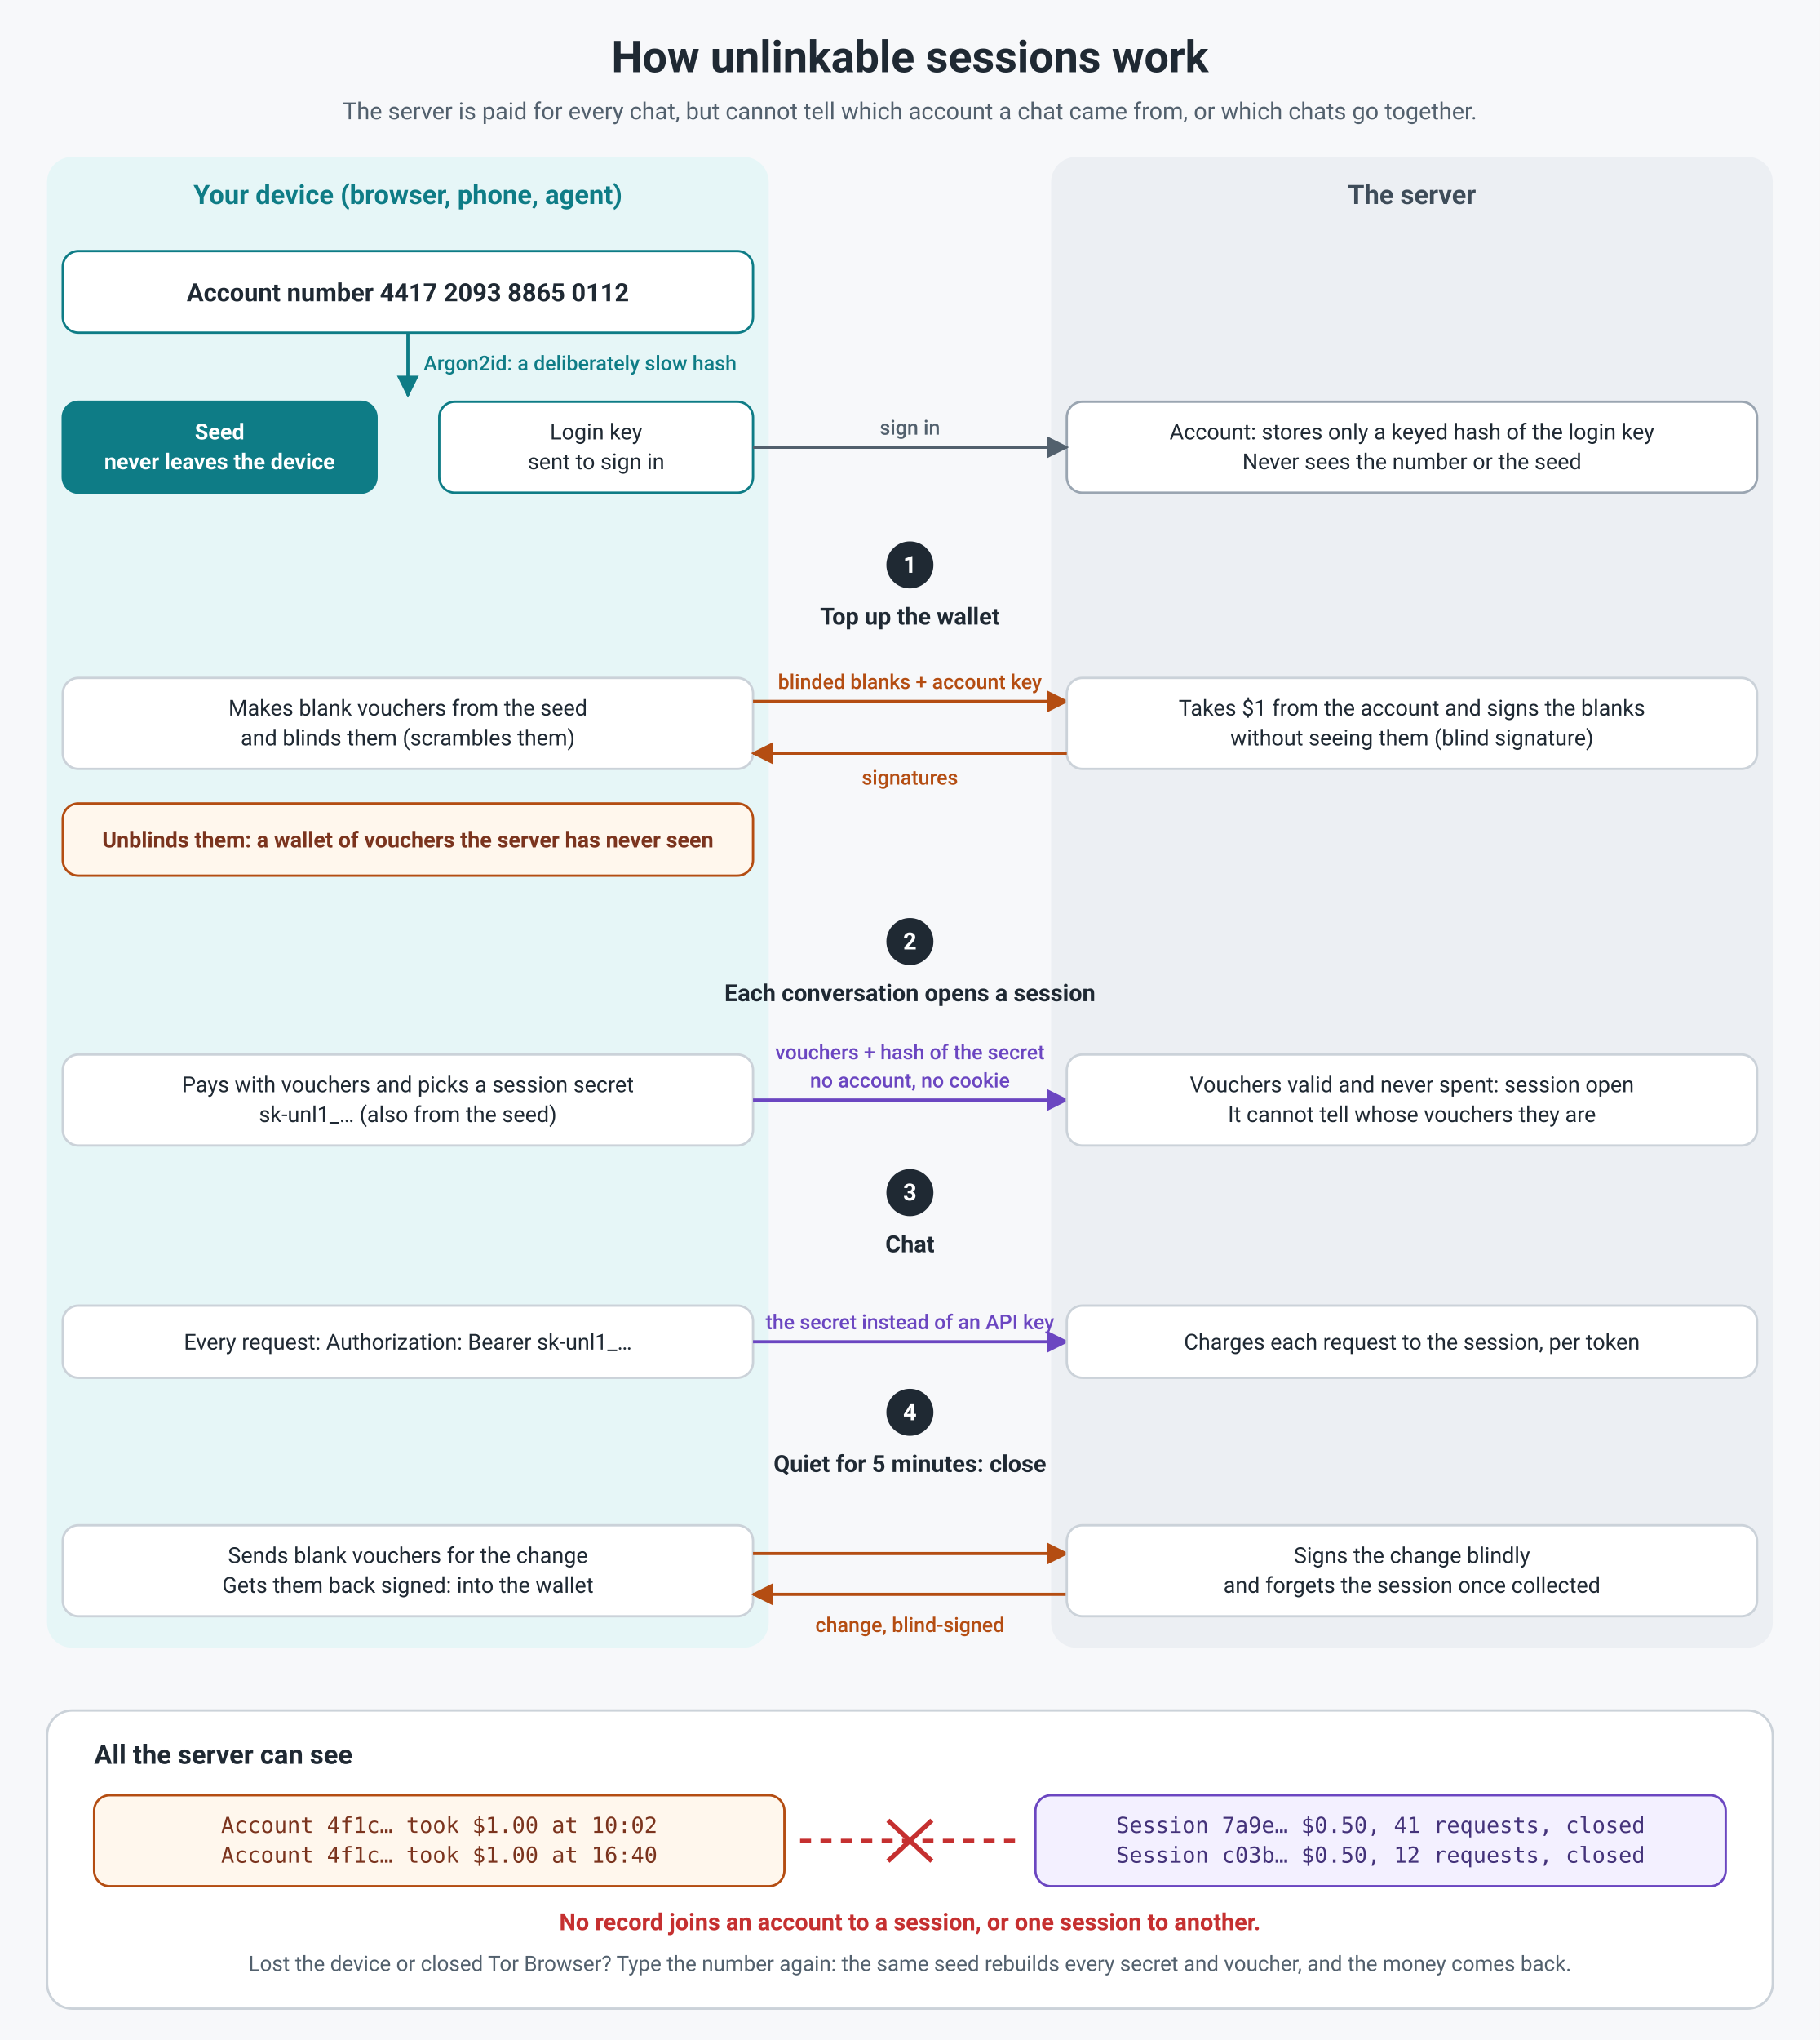
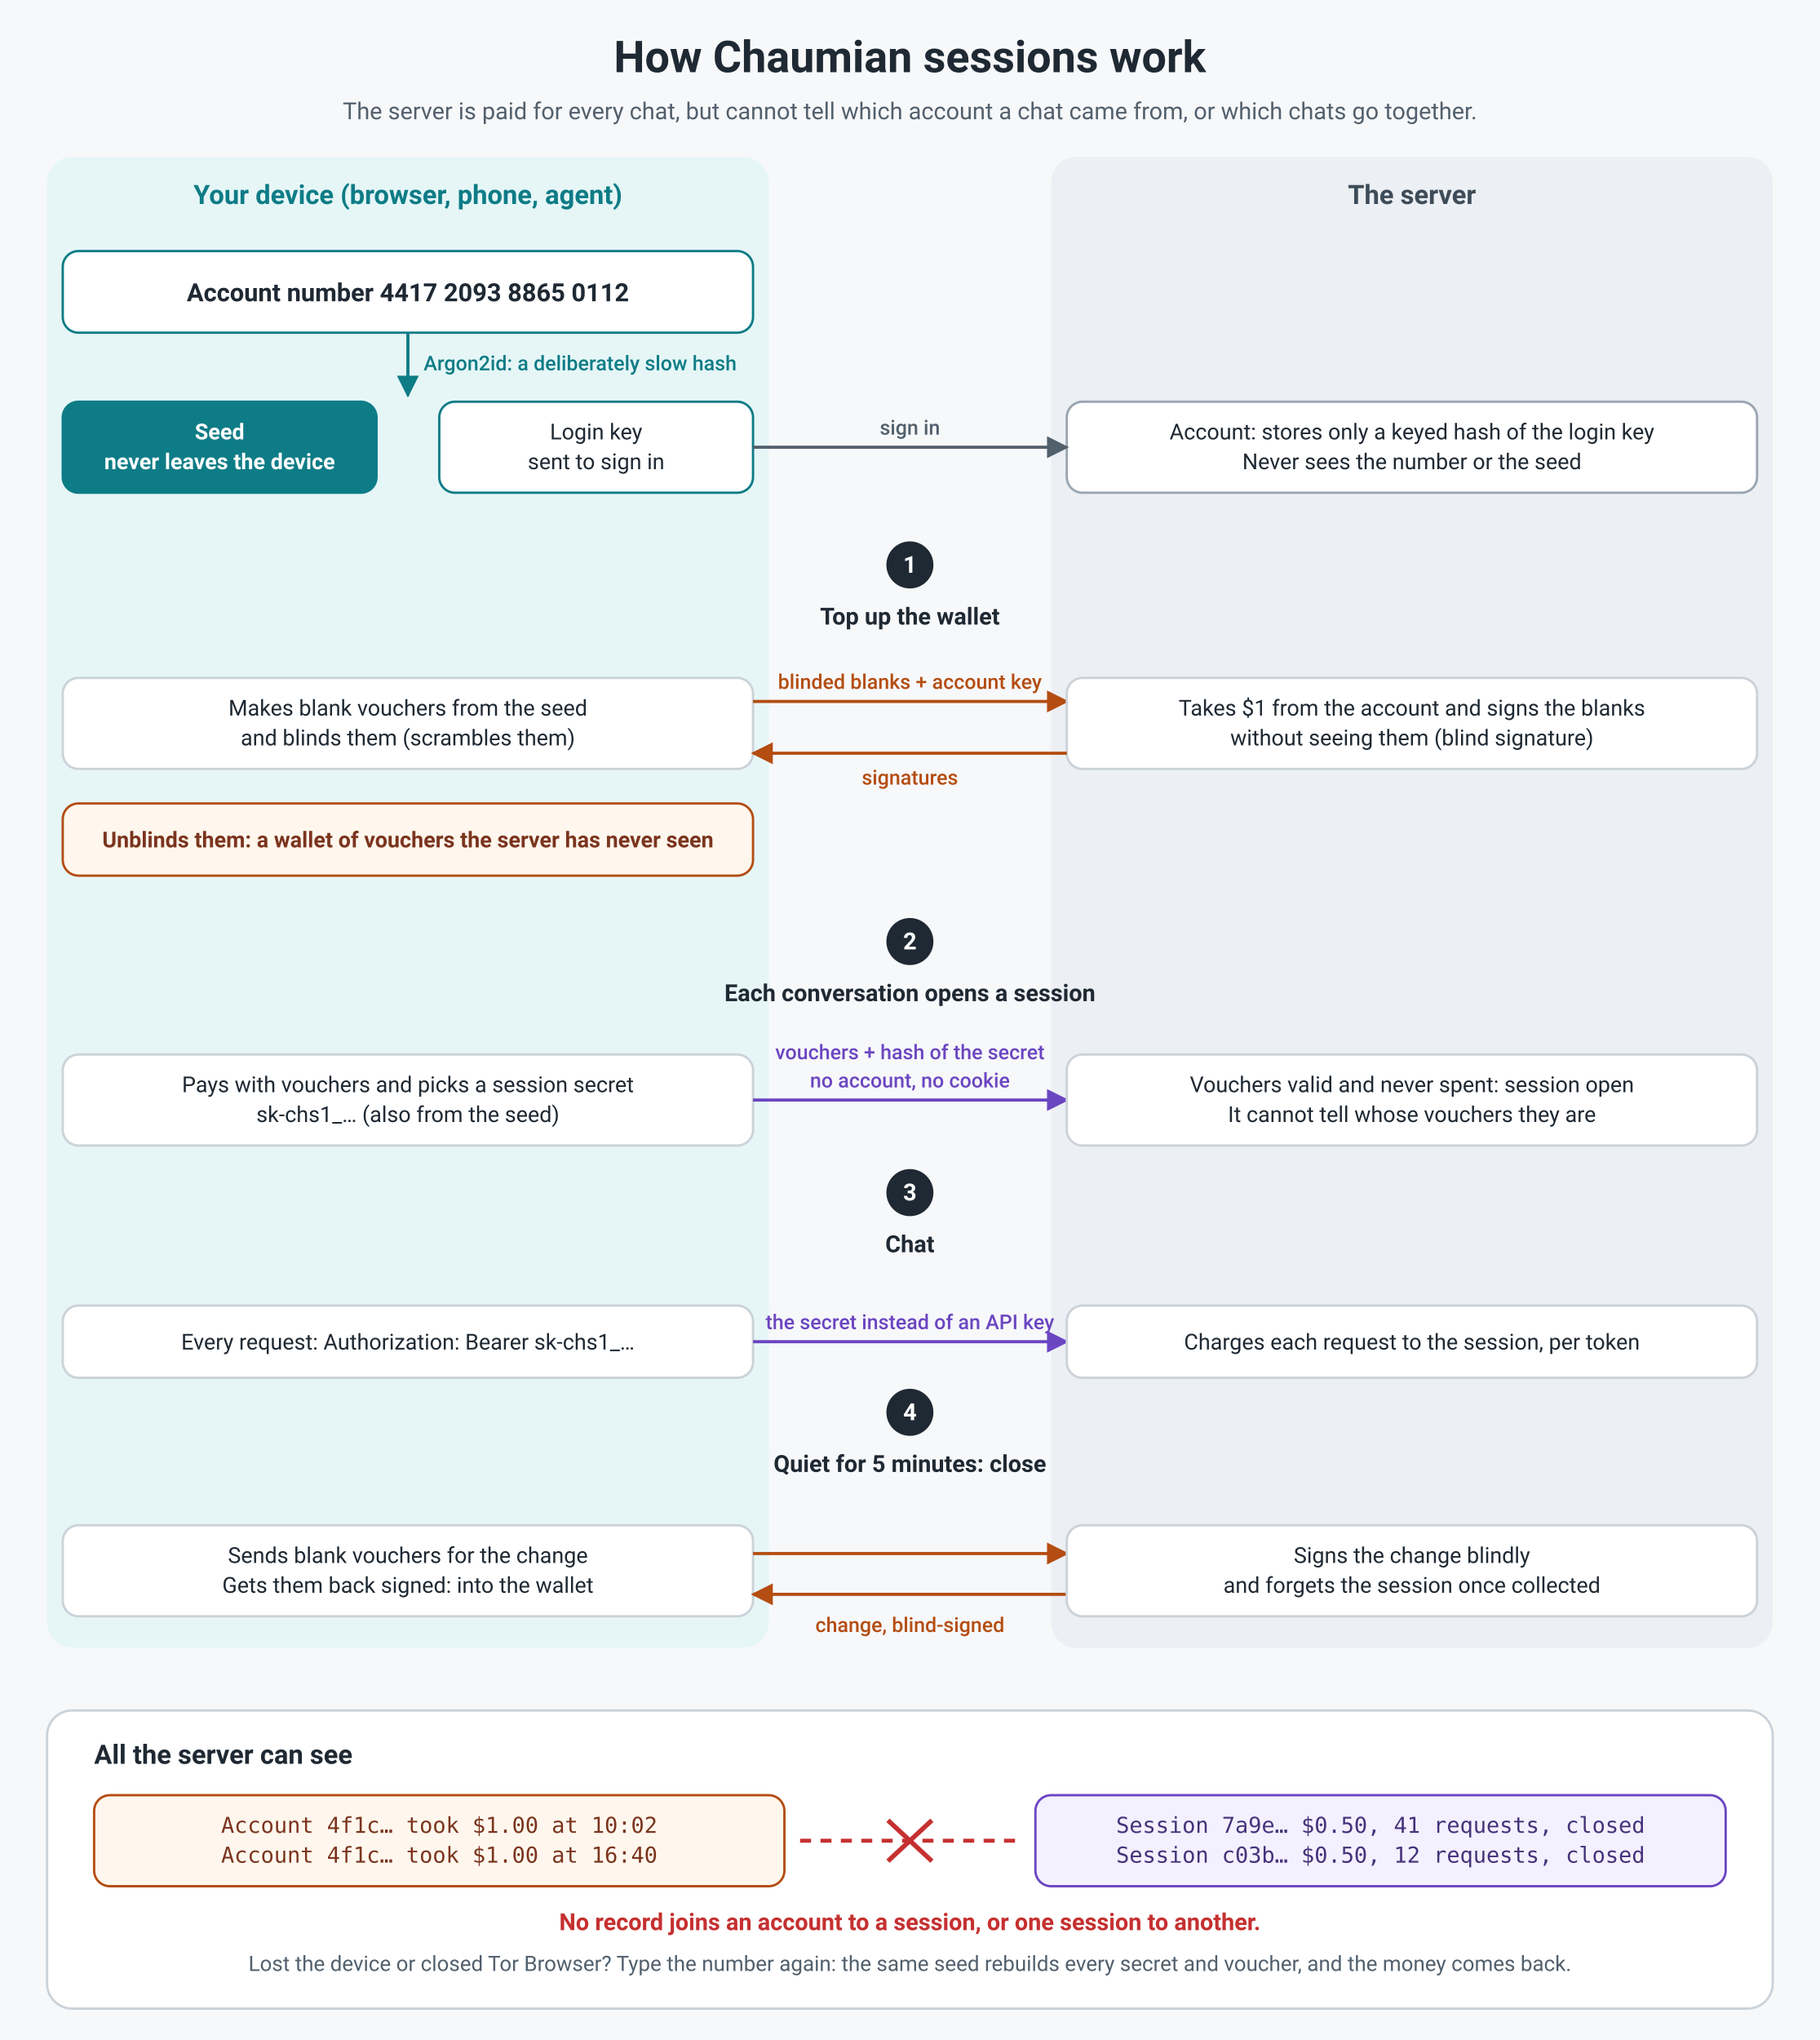
<svg xmlns="http://www.w3.org/2000/svg" viewBox="0 0 1160 1300" width="1160" height="1300">
  <defs>
    <marker id="a52606d" viewBox="0 0 10 10" refX="9" refY="5" markerWidth="7" markerHeight="7" orient="auto-start-reverse">
      <path d="M0,0 L10,5 L0,10 z" fill="#52606d" />
    </marker>
    <marker id="a0e7c86" viewBox="0 0 10 10" refX="9" refY="5" markerWidth="7" markerHeight="7" orient="auto-start-reverse">
      <path d="M0,0 L10,5 L0,10 z" fill="#0e7c86" />
    </marker>
    <marker id="ab44d12" viewBox="0 0 10 10" refX="9" refY="5" markerWidth="7" markerHeight="7" orient="auto-start-reverse">
      <path d="M0,0 L10,5 L0,10 z" fill="#b44d12" />
    </marker>
    <marker id="a6b46c1" viewBox="0 0 10 10" refX="9" refY="5" markerWidth="7" markerHeight="7" orient="auto-start-reverse">
      <path d="M0,0 L10,5 L0,10 z" fill="#6b46c1" />
    </marker>
    <marker id="a2f855a" viewBox="0 0 10 10" refX="9" refY="5" markerWidth="7" markerHeight="7" orient="auto-start-reverse">
      <path d="M0,0 L10,5 L0,10 z" fill="#2f855a" />
    </marker>
  </defs>
  <rect width="1160" height="1300" fill="#f7f8fa" />
-   <text x="580.0" y="46" font-family="system-ui,-apple-system,'Segoe UI',Roboto,sans-serif" font-size="28" font-weight="700" fill="#1f2933" text-anchor="middle">How unlinkable sessions work</text>
+   <text x="580.0" y="46" font-family="system-ui,-apple-system,'Segoe UI',Roboto,sans-serif" font-size="28" font-weight="700" fill="#1f2933" text-anchor="middle">How Chaumian sessions work</text>
  <text x="580.0" y="76" font-family="system-ui,-apple-system,'Segoe UI',Roboto,sans-serif" font-size="15" font-weight="400" fill="#52606d" text-anchor="middle">The server is paid for every chat, but cannot tell which account a chat came from, or which chats go together.</text>
  <rect x="30" y="100" width="460" height="950" rx="16" fill="#e6f6f7" />
  <rect x="670" y="100" width="460" height="950" rx="16" fill="#eceff3" />
  <text x="260.0" y="130" font-family="system-ui,-apple-system,'Segoe UI',Roboto,sans-serif" font-size="17" font-weight="700" fill="#0e7c86" text-anchor="middle">Your device (browser, phone, agent)</text>
  <text x="900.0" y="130" font-family="system-ui,-apple-system,'Segoe UI',Roboto,sans-serif" font-size="17" font-weight="700" fill="#3e4c59" text-anchor="middle">The server</text>
  <rect x="40" y="160" width="440" height="52" rx="10" fill="#fff" stroke="#0e7c86" stroke-width="1.5" />
  <text x="260.0" y="192" font-family="system-ui,-apple-system,'Segoe UI',Roboto,sans-serif" font-size="16" font-weight="600" fill="#1f2933" text-anchor="middle">Account number  4417 2093 8865 0112</text>
  <line x1="260.0" y1="212" x2="260.0" y2="252" stroke="#0e7c86" stroke-width="2" marker-end="url(#a0e7c86)" />
  <text x="270.0" y="236" font-family="system-ui,-apple-system,'Segoe UI',Roboto,sans-serif" font-size="13" font-weight="500" fill="#0e7c86" text-anchor="start">Argon2id: a deliberately slow hash</text>
  <rect x="40" y="256" width="200" height="58" rx="10" fill="#0e7c86" stroke="#0e7c86" stroke-width="1.5" />
  <text x="140.0" y="280" font-family="system-ui,-apple-system,'Segoe UI',Roboto,sans-serif" font-size="14" font-weight="600" fill="#fff" text-anchor="middle">Seed</text>
  <text x="140.0" y="299" font-family="system-ui,-apple-system,'Segoe UI',Roboto,sans-serif" font-size="14" font-weight="600" fill="#fff" text-anchor="middle">never leaves the device</text>
  <rect x="280" y="256" width="200" height="58" rx="10" fill="#fff" stroke="#0e7c86" stroke-width="1.5" />
  <text x="380.0" y="280" font-family="system-ui,-apple-system,'Segoe UI',Roboto,sans-serif" font-size="14" font-weight="400" fill="#1f2933" text-anchor="middle">Login key</text>
  <text x="380.0" y="299" font-family="system-ui,-apple-system,'Segoe UI',Roboto,sans-serif" font-size="14" font-weight="400" fill="#1f2933" text-anchor="middle">sent to sign in</text>
  <rect x="680" y="256" width="440" height="58" rx="10" fill="#fff" stroke="#9aa5b1" stroke-width="1.5" />
  <text x="900.0" y="280" font-family="system-ui,-apple-system,'Segoe UI',Roboto,sans-serif" font-size="14" font-weight="400" fill="#1f2933" text-anchor="middle">Account: stores only a keyed hash of the login key</text>
  <text x="900.0" y="299" font-family="system-ui,-apple-system,'Segoe UI',Roboto,sans-serif" font-size="14" font-weight="400" fill="#1f2933" text-anchor="middle">Never sees the number or the seed</text>
  <line x1="480" y1="285" x2="680" y2="285" stroke="#52606d" stroke-width="2" marker-end="url(#a52606d)" />
  <text x="580.0" y="277" font-family="system-ui,-apple-system,'Segoe UI',Roboto,sans-serif" font-size="13" font-weight="500" fill="#52606d" text-anchor="middle">sign in</text>
  <circle cx="580.0" cy="360" r="15" fill="#1f2933" />
  <text x="580.0" y="365" font-family="system-ui,-apple-system,'Segoe UI',Roboto,sans-serif" font-size="15" font-weight="700" fill="#fff" text-anchor="middle">1</text>
  <text x="580.0" y="398" font-family="system-ui,-apple-system,'Segoe UI',Roboto,sans-serif" font-size="15" font-weight="700" fill="#1f2933" text-anchor="middle">Top up the wallet</text>
  <rect x="40" y="432" width="440" height="58" rx="10" fill="#fff" stroke="#cbd2d9" stroke-width="1.5" />
  <text x="260.0" y="456" font-family="system-ui,-apple-system,'Segoe UI',Roboto,sans-serif" font-size="14" font-weight="400" fill="#1f2933" text-anchor="middle">Makes blank vouchers from the seed</text>
  <text x="260.0" y="475" font-family="system-ui,-apple-system,'Segoe UI',Roboto,sans-serif" font-size="14" font-weight="400" fill="#1f2933" text-anchor="middle">and blinds them (scrambles them)</text>
  <line x1="480" y1="447" x2="680" y2="447" stroke="#b44d12" stroke-width="2" marker-end="url(#ab44d12)" />
  <text x="580.0" y="439" font-family="system-ui,-apple-system,'Segoe UI',Roboto,sans-serif" font-size="13" font-weight="500" fill="#b44d12" text-anchor="middle">blinded blanks + account key</text>
  <rect x="680" y="432" width="440" height="58" rx="10" fill="#fff" stroke="#cbd2d9" stroke-width="1.5" />
  <text x="900.0" y="456" font-family="system-ui,-apple-system,'Segoe UI',Roboto,sans-serif" font-size="14" font-weight="400" fill="#1f2933" text-anchor="middle">Takes $1 from the account and signs the blanks</text>
  <text x="900.0" y="475" font-family="system-ui,-apple-system,'Segoe UI',Roboto,sans-serif" font-size="14" font-weight="400" fill="#1f2933" text-anchor="middle">without seeing them (blind signature)</text>
  <line x1="680" y1="480" x2="480" y2="480" stroke="#b44d12" stroke-width="2" marker-end="url(#ab44d12)" />
  <text x="580.0" y="500" font-family="system-ui,-apple-system,'Segoe UI',Roboto,sans-serif" font-size="13" font-weight="500" fill="#b44d12" text-anchor="middle">signatures</text>
  <rect x="40" y="512" width="440" height="46" rx="10" fill="#fff7ed" stroke="#b44d12" stroke-width="1.5" />
  <text x="260.0" y="540" font-family="system-ui,-apple-system,'Segoe UI',Roboto,sans-serif" font-size="14" font-weight="600" fill="#7b341e" text-anchor="middle">Unblinds them: a wallet of vouchers the server has never seen</text>
  <circle cx="580.0" cy="600" r="15" fill="#1f2933" />
  <text x="580.0" y="605" font-family="system-ui,-apple-system,'Segoe UI',Roboto,sans-serif" font-size="15" font-weight="700" fill="#fff" text-anchor="middle">2</text>
  <text x="580.0" y="638" font-family="system-ui,-apple-system,'Segoe UI',Roboto,sans-serif" font-size="15" font-weight="700" fill="#1f2933" text-anchor="middle">Each conversation opens a session</text>
  <rect x="40" y="672" width="440" height="58" rx="10" fill="#fff" stroke="#cbd2d9" stroke-width="1.5" />
  <text x="260.0" y="696" font-family="system-ui,-apple-system,'Segoe UI',Roboto,sans-serif" font-size="14" font-weight="400" fill="#1f2933" text-anchor="middle">Pays with vouchers and picks a session secret</text>
-   <text x="260.0" y="715" font-family="system-ui,-apple-system,'Segoe UI',Roboto,sans-serif" font-size="14" font-weight="400" fill="#1f2933" text-anchor="middle">sk-unl1_…  (also from the seed)</text>
+   <text x="260.0" y="715" font-family="system-ui,-apple-system,'Segoe UI',Roboto,sans-serif" font-size="14" font-weight="400" fill="#1f2933" text-anchor="middle">sk-chs1_…  (also from the seed)</text>
  <line x1="480" y1="701" x2="680" y2="701" stroke="#6b46c1" stroke-width="2" marker-end="url(#a6b46c1)" />
  <text x="580.0" y="675" font-family="system-ui,-apple-system,'Segoe UI',Roboto,sans-serif" font-size="13" font-weight="500" fill="#6b46c1" text-anchor="middle">vouchers + hash of the secret</text>
  <text x="580.0" y="693" font-family="system-ui,-apple-system,'Segoe UI',Roboto,sans-serif" font-size="13" font-weight="500" fill="#6b46c1" text-anchor="middle">no account, no cookie</text>
  <rect x="680" y="672" width="440" height="58" rx="10" fill="#fff" stroke="#cbd2d9" stroke-width="1.5" />
  <text x="900.0" y="696" font-family="system-ui,-apple-system,'Segoe UI',Roboto,sans-serif" font-size="14" font-weight="400" fill="#1f2933" text-anchor="middle">Vouchers valid and never spent: session open</text>
  <text x="900.0" y="715" font-family="system-ui,-apple-system,'Segoe UI',Roboto,sans-serif" font-size="14" font-weight="400" fill="#1f2933" text-anchor="middle">It cannot tell whose vouchers they are</text>
  <circle cx="580.0" cy="760" r="15" fill="#1f2933" />
  <text x="580.0" y="765" font-family="system-ui,-apple-system,'Segoe UI',Roboto,sans-serif" font-size="15" font-weight="700" fill="#fff" text-anchor="middle">3</text>
  <text x="580.0" y="798" font-family="system-ui,-apple-system,'Segoe UI',Roboto,sans-serif" font-size="15" font-weight="700" fill="#1f2933" text-anchor="middle">Chat</text>
  <rect x="40" y="832" width="440" height="46" rx="10" fill="#fff" stroke="#cbd2d9" stroke-width="1.5" />
-   <text x="260.0" y="860" font-family="system-ui,-apple-system,'Segoe UI',Roboto,sans-serif" font-size="14" font-weight="400" fill="#1f2933" text-anchor="middle">Every request: Authorization: Bearer sk-unl1_…</text>
+   <text x="260.0" y="860" font-family="system-ui,-apple-system,'Segoe UI',Roboto,sans-serif" font-size="14" font-weight="400" fill="#1f2933" text-anchor="middle">Every request: Authorization: Bearer sk-chs1_…</text>
  <line x1="480" y1="855" x2="680" y2="855" stroke="#6b46c1" stroke-width="2" marker-end="url(#a6b46c1)" />
  <text x="580.0" y="847" font-family="system-ui,-apple-system,'Segoe UI',Roboto,sans-serif" font-size="13" font-weight="500" fill="#6b46c1" text-anchor="middle">the secret instead of an API key</text>
  <rect x="680" y="832" width="440" height="46" rx="10" fill="#fff" stroke="#cbd2d9" stroke-width="1.5" />
  <text x="900.0" y="860" font-family="system-ui,-apple-system,'Segoe UI',Roboto,sans-serif" font-size="14" font-weight="400" fill="#1f2933" text-anchor="middle">Charges each request to the session, per token</text>
  <circle cx="580.0" cy="900" r="15" fill="#1f2933" />
  <text x="580.0" y="905" font-family="system-ui,-apple-system,'Segoe UI',Roboto,sans-serif" font-size="15" font-weight="700" fill="#fff" text-anchor="middle">4</text>
  <text x="580.0" y="938" font-family="system-ui,-apple-system,'Segoe UI',Roboto,sans-serif" font-size="15" font-weight="700" fill="#1f2933" text-anchor="middle">Quiet for 5 minutes: close</text>
  <rect x="40" y="972" width="440" height="58" rx="10" fill="#fff" stroke="#cbd2d9" stroke-width="1.5" />
  <text x="260.0" y="996" font-family="system-ui,-apple-system,'Segoe UI',Roboto,sans-serif" font-size="14" font-weight="400" fill="#1f2933" text-anchor="middle">Sends blank vouchers for the change</text>
  <text x="260.0" y="1015" font-family="system-ui,-apple-system,'Segoe UI',Roboto,sans-serif" font-size="14" font-weight="400" fill="#1f2933" text-anchor="middle">Gets them back signed: into the wallet</text>
  <line x1="480" y1="990" x2="680" y2="990" stroke="#b44d12" stroke-width="2" marker-end="url(#ab44d12)" />
  <line x1="680" y1="1016" x2="480" y2="1016" stroke="#b44d12" stroke-width="2" marker-end="url(#ab44d12)" />
  <text x="580.0" y="1040" font-family="system-ui,-apple-system,'Segoe UI',Roboto,sans-serif" font-size="13" font-weight="500" fill="#b44d12" text-anchor="middle">change, blind-signed</text>
  <rect x="680" y="972" width="440" height="58" rx="10" fill="#fff" stroke="#cbd2d9" stroke-width="1.5" />
  <text x="900.0" y="996" font-family="system-ui,-apple-system,'Segoe UI',Roboto,sans-serif" font-size="14" font-weight="400" fill="#1f2933" text-anchor="middle">Signs the change blindly</text>
  <text x="900.0" y="1015" font-family="system-ui,-apple-system,'Segoe UI',Roboto,sans-serif" font-size="14" font-weight="400" fill="#1f2933" text-anchor="middle">and forgets the session once collected</text>
  <rect x="30" y="1090" width="1100" height="190" rx="16" fill="#fff" stroke="#cbd2d9" stroke-width="1.5" />
  <text x="60" y="1124" font-family="system-ui,-apple-system,'Segoe UI',Roboto,sans-serif" font-size="17" font-weight="700" fill="#1f2933" text-anchor="start">All the server can see</text>
  <rect x="60" y="1144" width="440" height="58" rx="10" fill="#fff7ed" stroke="#b44d12" stroke-width="1.5" />
  <text x="280.0" y="1168" font-family="ui-monospace,SFMono-Regular,Menlo,monospace" font-size="14" font-weight="400" fill="#7b341e" text-anchor="middle">Account 4f1c…  took $1.00 at 10:02</text>
  <text x="280.0" y="1187" font-family="ui-monospace,SFMono-Regular,Menlo,monospace" font-size="14" font-weight="400" fill="#7b341e" text-anchor="middle">Account 4f1c…  took $1.00 at 16:40</text>
  <rect x="660" y="1144" width="440" height="58" rx="10" fill="#f3f0ff" stroke="#6b46c1" stroke-width="1.5" />
  <text x="880.0" y="1168" font-family="ui-monospace,SFMono-Regular,Menlo,monospace" font-size="14" font-weight="400" fill="#44337a" text-anchor="middle">Session 7a9e…  $0.50, 41 requests, closed</text>
  <text x="880.0" y="1187" font-family="ui-monospace,SFMono-Regular,Menlo,monospace" font-size="14" font-weight="400" fill="#44337a" text-anchor="middle">Session c03b…  $0.50, 12 requests, closed</text>
  <line x1="510" y1="1173" x2="650" y2="1173" stroke="#c53030" stroke-width="2.5" stroke-dasharray="7 6" />
  <line x1="566" y1="1160" x2="594" y2="1186" stroke="#c53030" stroke-width="3" />
  <line x1="594" y1="1160" x2="566" y2="1186" stroke="#c53030" stroke-width="3" />
  <text x="580.0" y="1230" font-family="system-ui,-apple-system,'Segoe UI',Roboto,sans-serif" font-size="15" font-weight="600" fill="#c53030" text-anchor="middle">No record joins an account to a session, or one session to another.</text>
  <text x="580.0" y="1256" font-family="system-ui,-apple-system,'Segoe UI',Roboto,sans-serif" font-size="13.5" font-weight="400" fill="#52606d" text-anchor="middle">Lost the device or closed Tor Browser? Type the number again: the same seed rebuilds every secret and voucher, and the money comes back.</text>
</svg>
